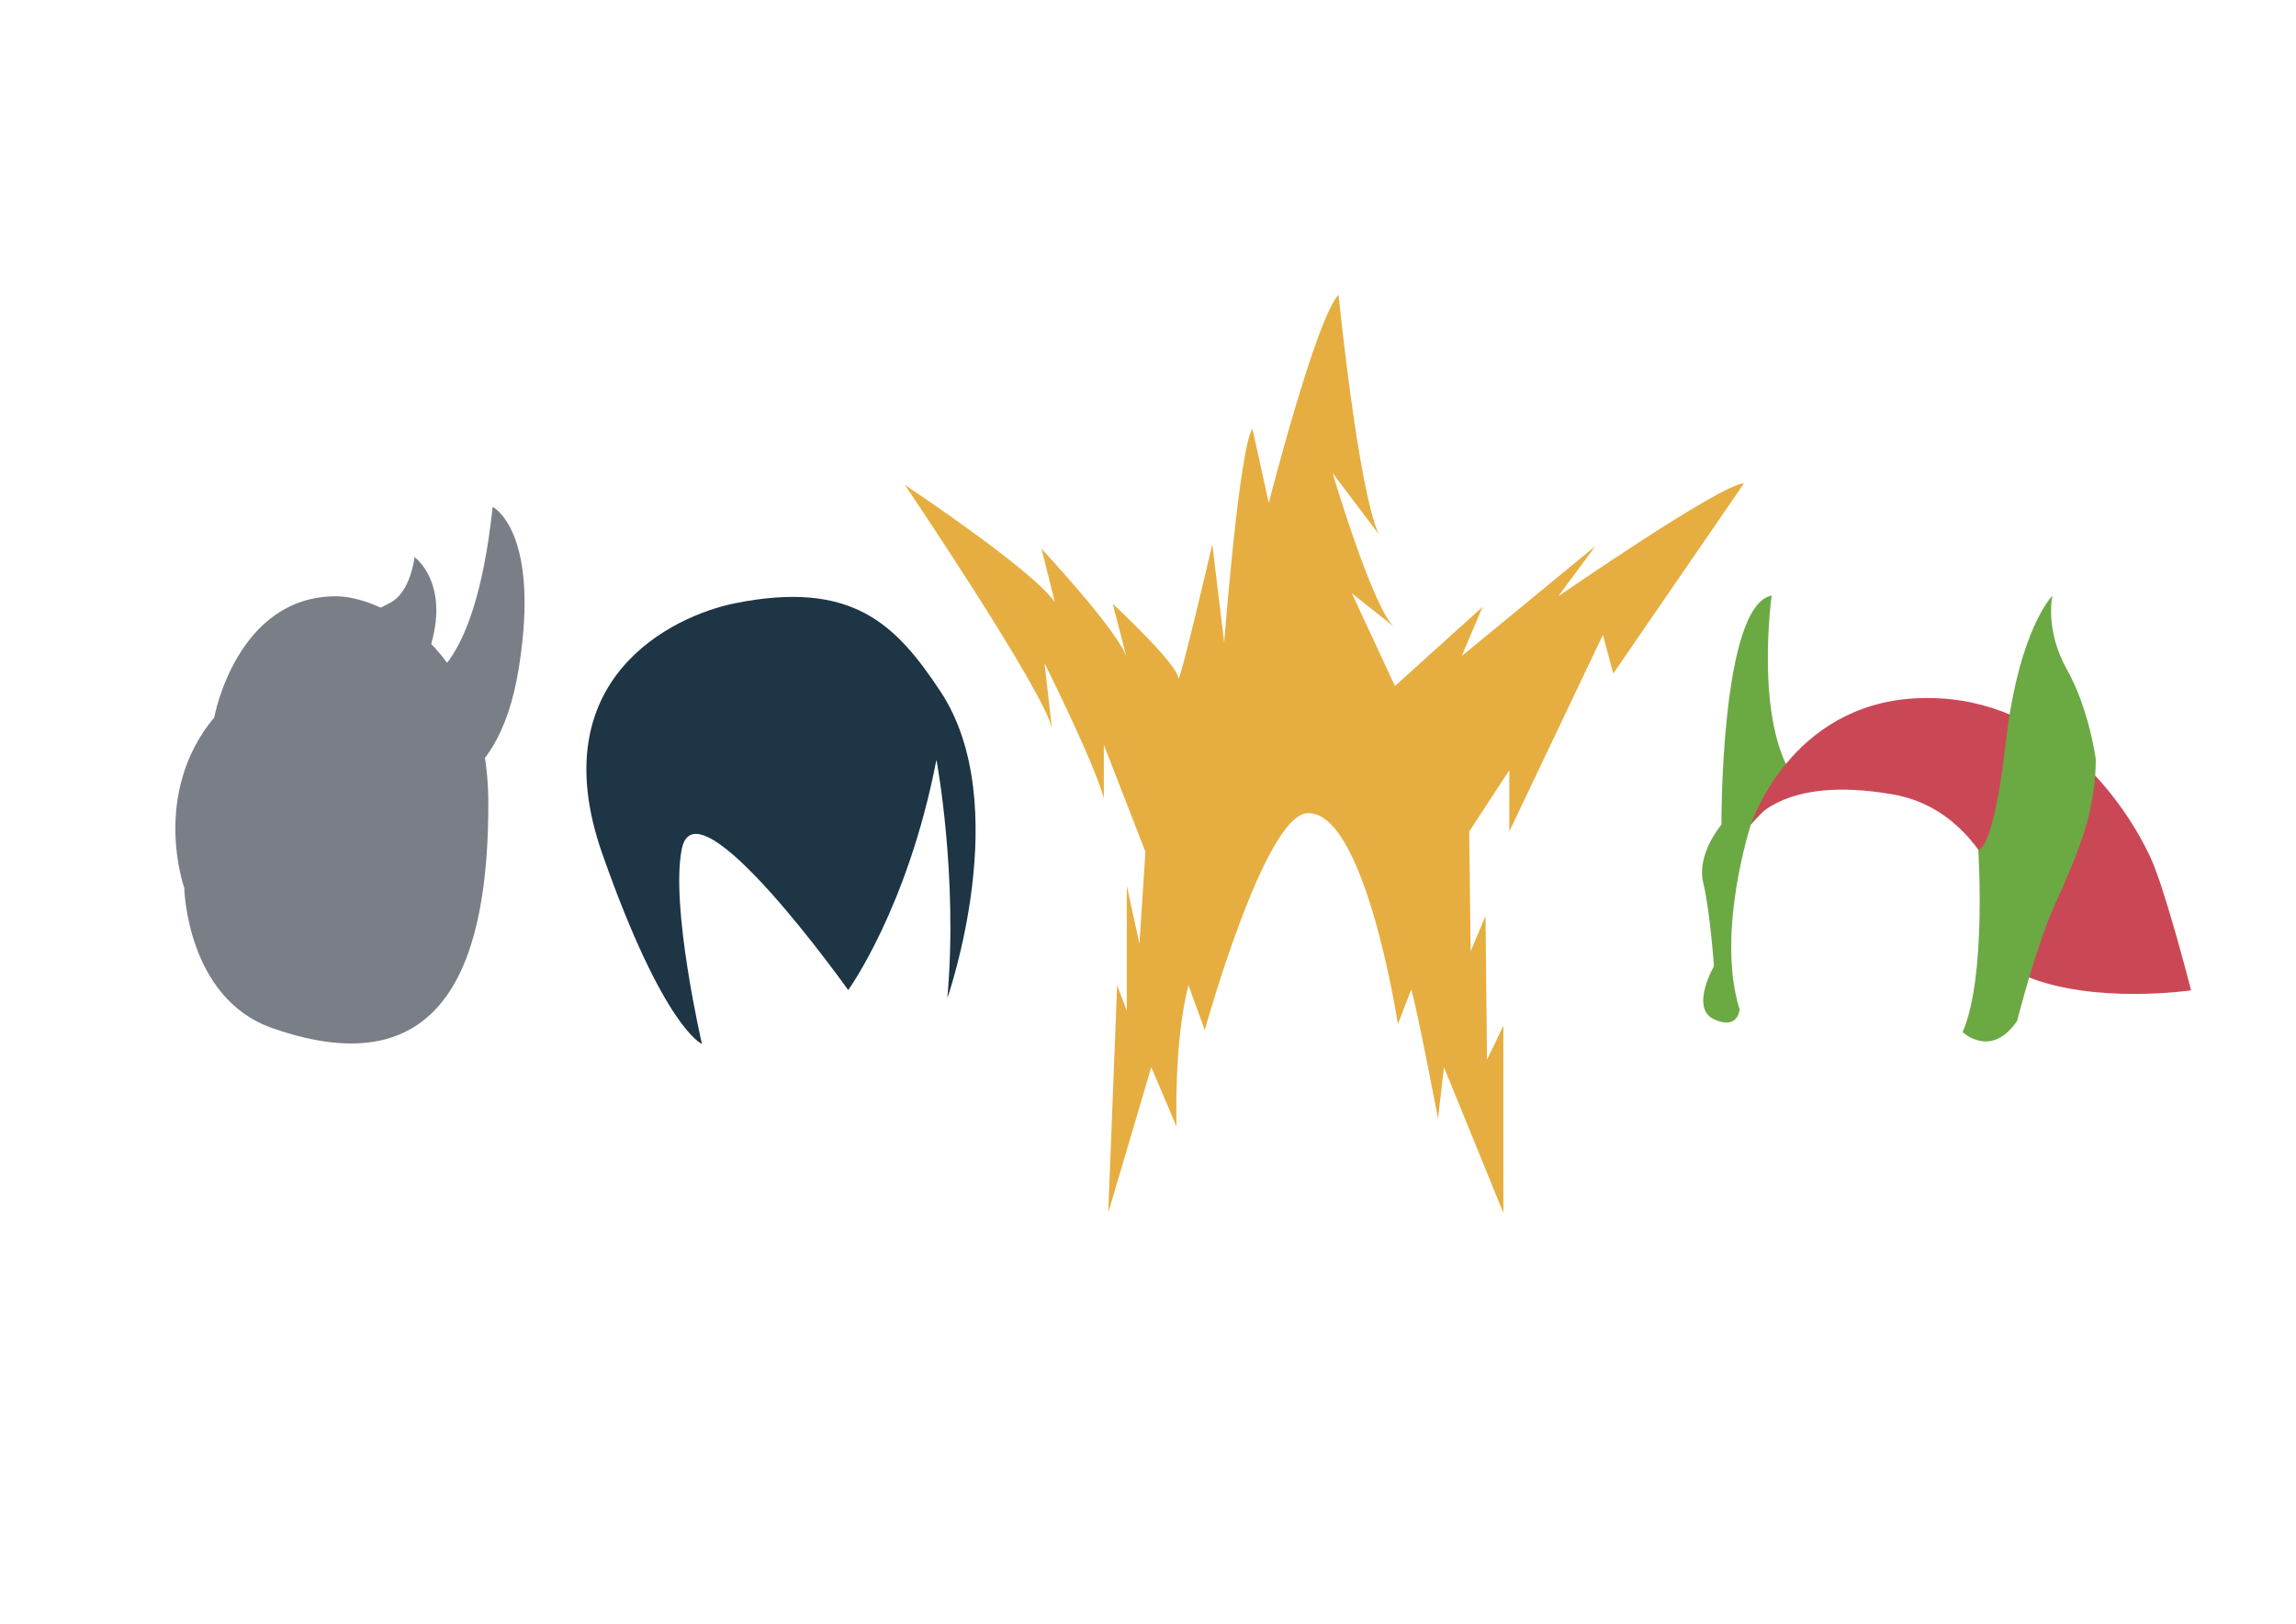
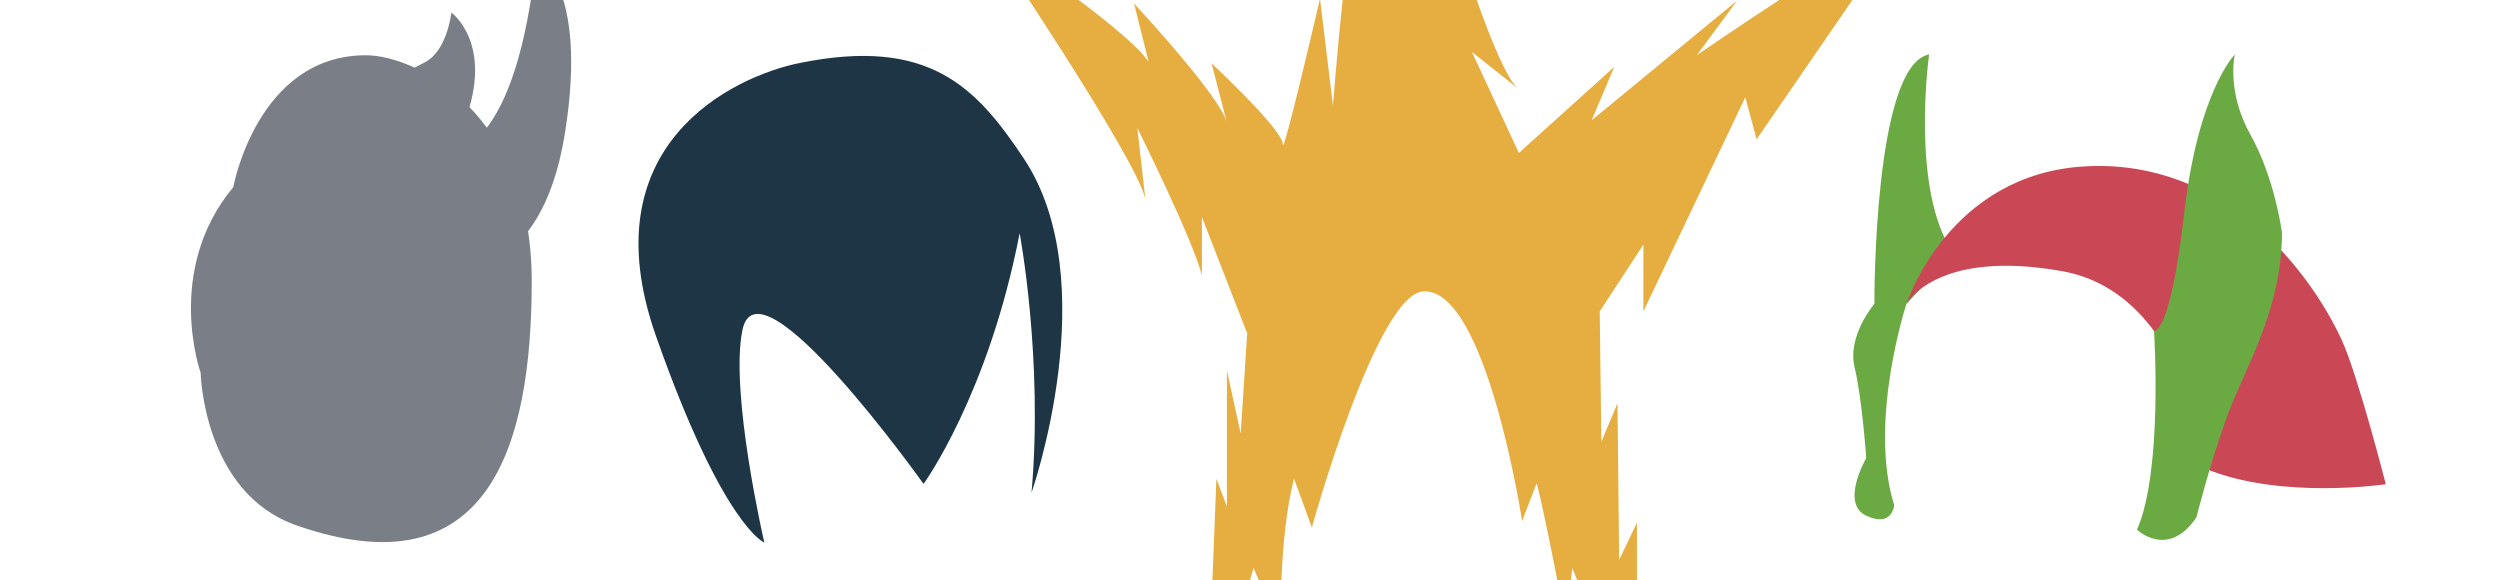
- <svg xmlns="http://www.w3.org/2000/svg" viewBox="0 0 841.89 595.28">
+ <svg xmlns="http://www.w3.org/2000/svg" viewBox="0 200 841.89 195.28">
  <defs>
    <style>.cls-1{fill:#7a7e86;}.cls-2{fill:#1d3545;}.cls-3{fill:#e6ae40;}.cls-4{fill:#6ba943;}.cls-5{fill:#ca4856;}</style>
  </defs>
  <g id="RICALCO">
    <path class="cls-1" d="M67.56,325.5s-12.33-34.43,11-62.49c0,0,8.08-44.41,44.66-44.4,17,0,55.8,19.62,55.84,75.86s-14.73,105.07-79.33,82.41C68.39,365.87,67.56,325.5,67.56,325.5Z" />
    <path class="cls-1" d="M145.56,254.53c-15.5,1.07-16.19-9.66-16.19-9.66s-2.6-4.77-1.85-12.79c0,0,1.65-4,15.59-11.13,7.5-3.85,8.9-16.7,8.9-16.7s14.47,10.39,4.45,36.74-31,10.14-30.79,3.71" />
    <path class="cls-1" d="M129.37,267.45c.37-2.17,2-9.44,13.46-12.1s30.84-5.26,37.83-69.52c0,0,17.62,8.73,9.59,59s-37.83,45.89-37.83,45.89S125.66,289.06,129.37,267.45Z" />
    <path class="cls-1" d="M169.59,285.86s-23.3,20.5-40.22,2.66" />
    <path class="cls-2" d="M343.37,278.54s8,42.37,4,87.38c0,0,24.95-71.06-2.58-112.51-16.16-24.33-32.06-40.93-75.3-32.24-23,4.63-71.16,27.81-48.61,91.93s36.51,69.63,36.51,69.63-11.69-50.44-7.38-71.55c5.38-26.43,61,51.79,61,51.79S332.83,333,343.37,278.54Z" />
    <path class="cls-3" d="M479.35,298.12c-15.78.81-37.58,79.52-37.58,79.52l-6-16.44c-5.45,21.14-4.36,51.84-4.36,51.84l-9.26-21.78-15.79,53.37,3.27-83.43,3.54,9.36V324.74L417.81,346,420,312.28l-15.25-39.21v19.61C401.47,280.15,383,243.11,383,243.11l2.72,24c-2.72-13.62-53.92-89.33-53.92-89.33s46.84,31.05,55,43l-4.9-19.61s29.42,31.59,31.32,40.31L408,221.33s24,22.33,24,27.23,12.52-49,12.52-49l4.36,36s5.45-70.81,10.35-78.43l6,27.23s17.43-68.08,25.6-76.25c0,0,7.08,70.8,14.7,87.69L488.61,173.4s15.25,51.19,22.88,56.64l-15.8-12.53,15.8,34,32.13-29-7.63,18,49-40.31L571.4,218.6s59.91-41.39,68.08-41.39l-47.93,69.71-3.81-14.16-34.32,72.09V282.38l-14.7,22.47.54,43.92,5.45-13,.54,52.78,6-12.52v68.62l-21.78-53.37-2.18,18.85s-7.08-37.37-9.8-47.45l-4.91,12.8S500.59,297,479.35,298.12Z" />
    <path class="cls-4" d="M637.88,370.13s-.59,7.65-9.42,3.53,0-19.41,0-19.41-1.37-20-3.92-30.59,6.67-21.33,6.67-21.33-.39-80.45,18.43-84c0,0-6.47,45.88,8.24,67.06L642,302.33S629.05,341.89,637.88,370.13Z" />
    <path class="cls-5" d="M642,302.33s14.12-44,60.6-46.33,74.91,34.74,85.88,58.24c5.41,11.57,14.95,48.83,14.95,48.83h0s-35.54,5.29-60.83-5.29c0,0-5.88-58.92-48.24-66.48S642,302.33,642,302.33Z" />
    <path class="cls-4" d="M719.65,378.37s10.41,10,20-4.12c0,0,4.7-18.83,10.59-34.71s18.23-35.3,18.23-61.18c0,0-2.35-18.24-10.59-32.94s-5.29-27.06-5.29-27.06-12.35,12.35-17.06,53.53-10.15,39.59-10.15,39.59S728.47,358.36,719.65,378.37Z" />
  </g>
</svg>
